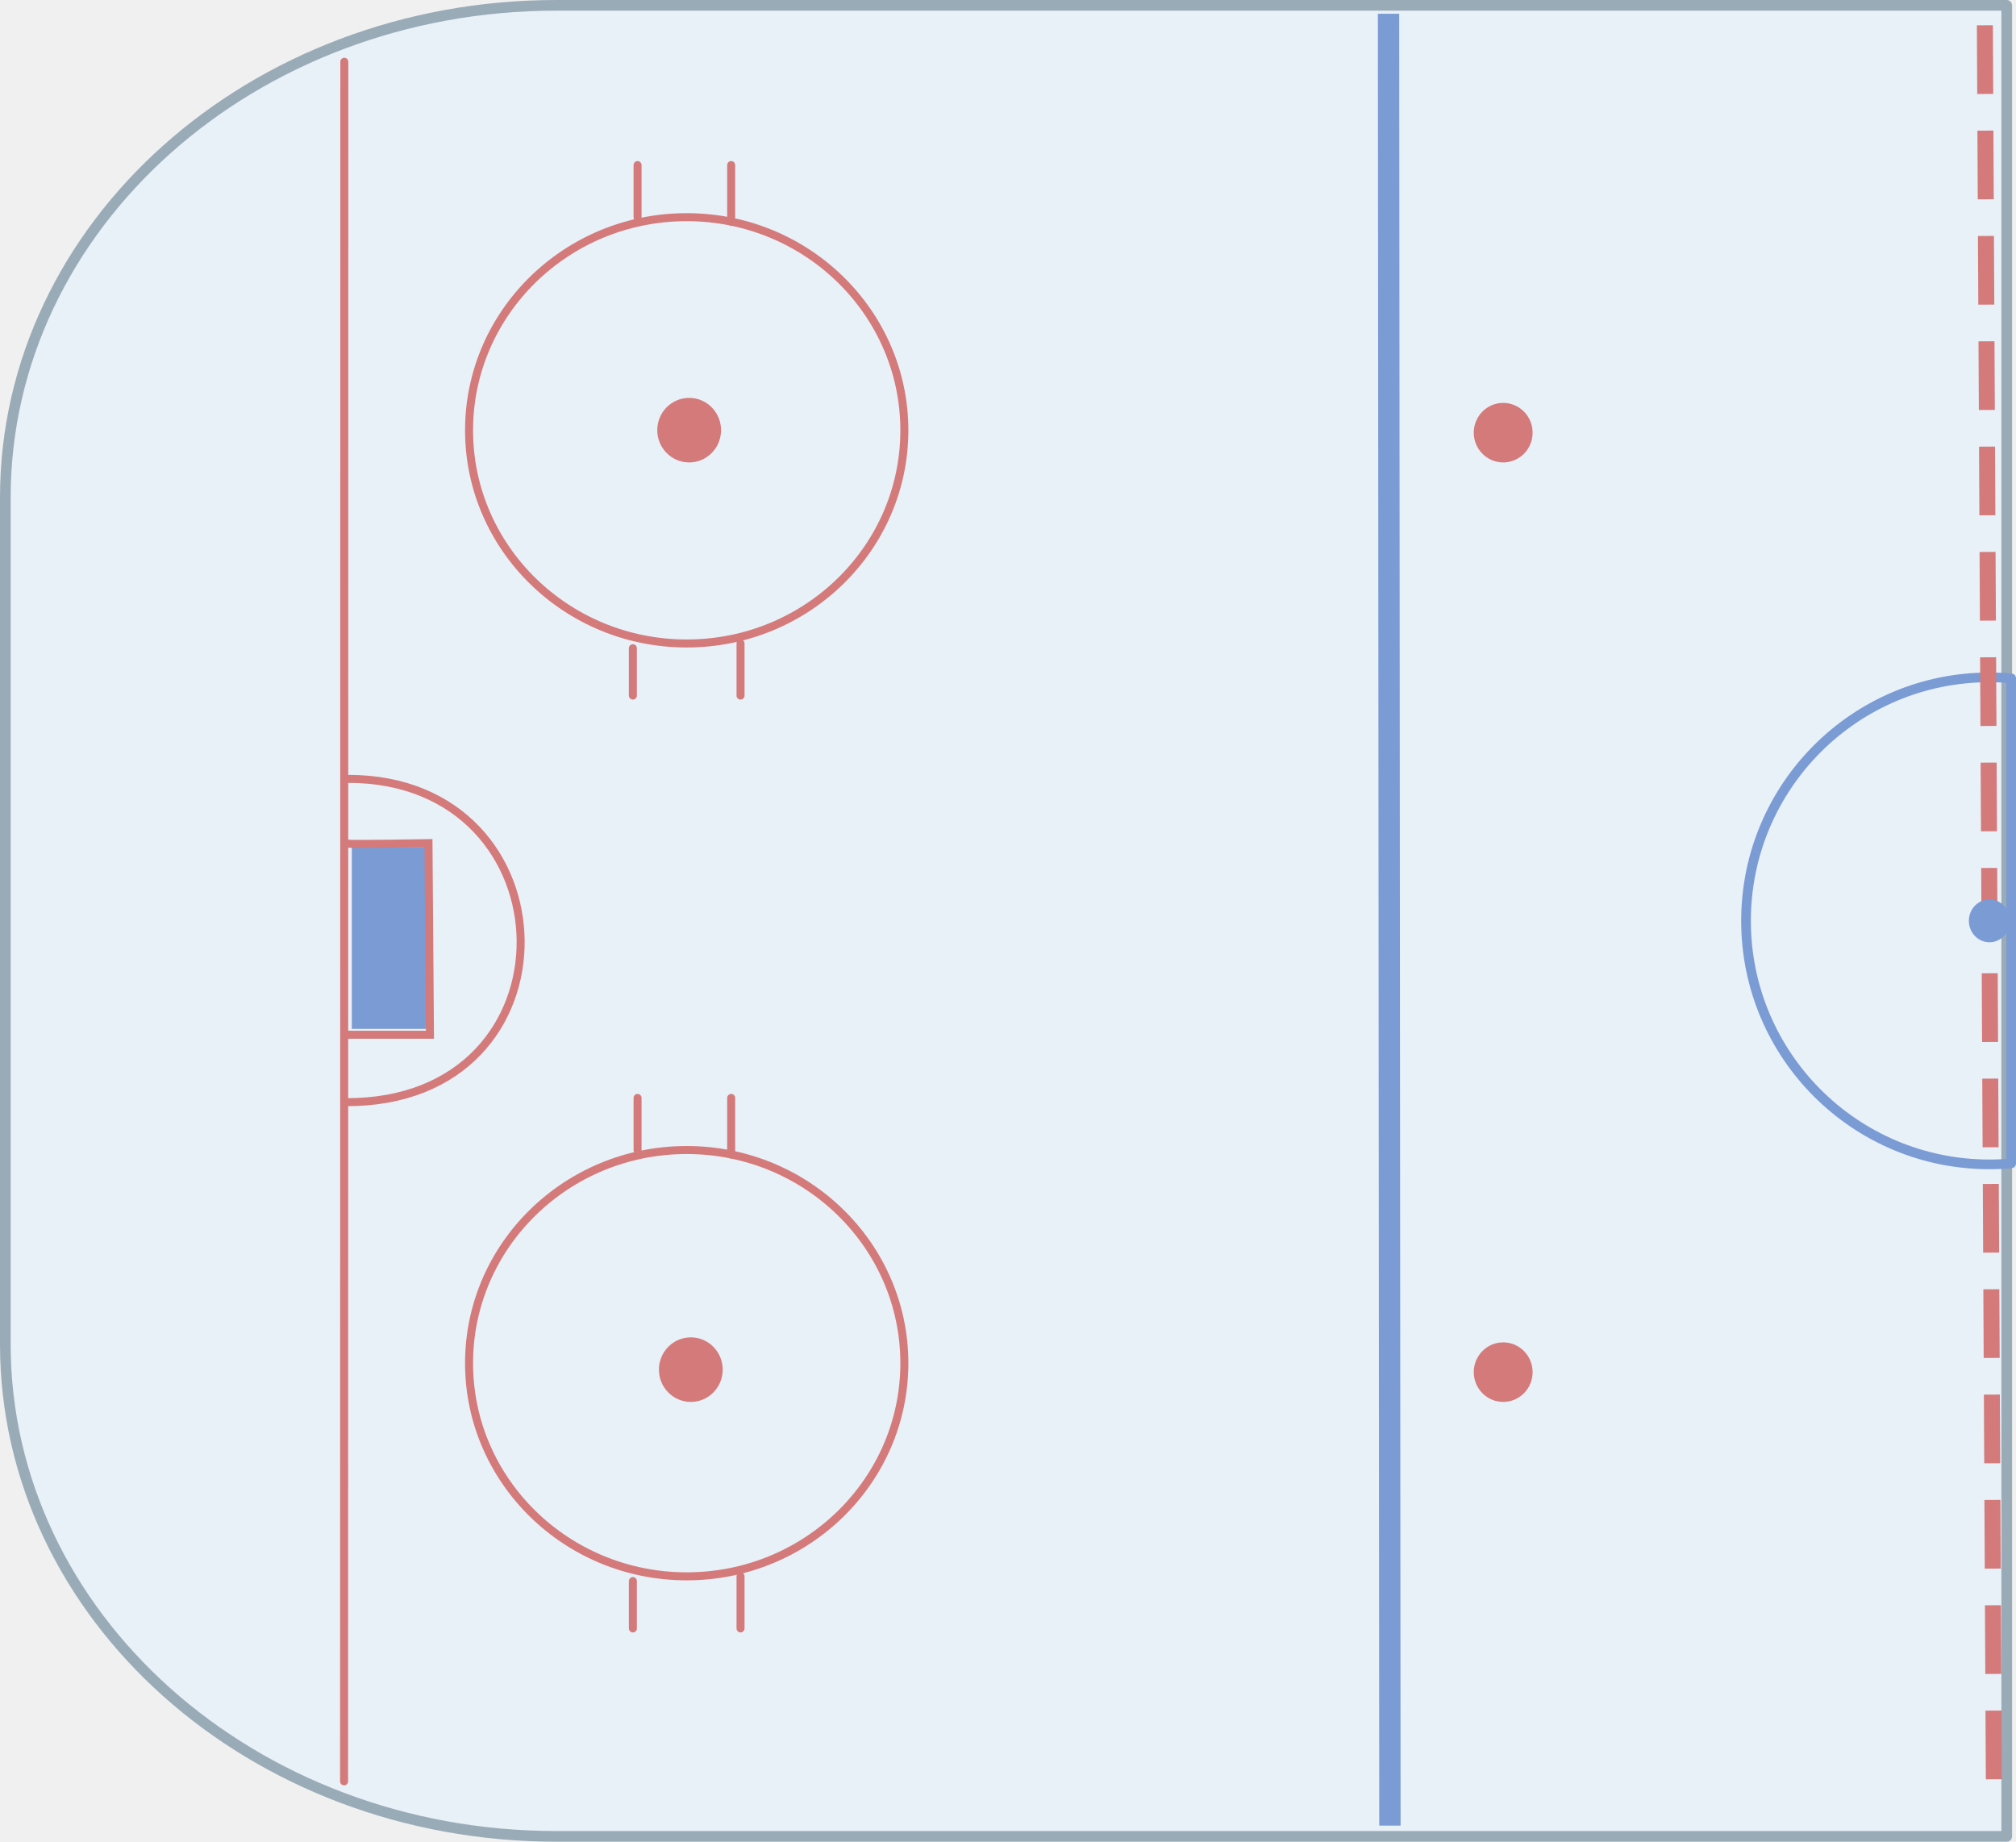
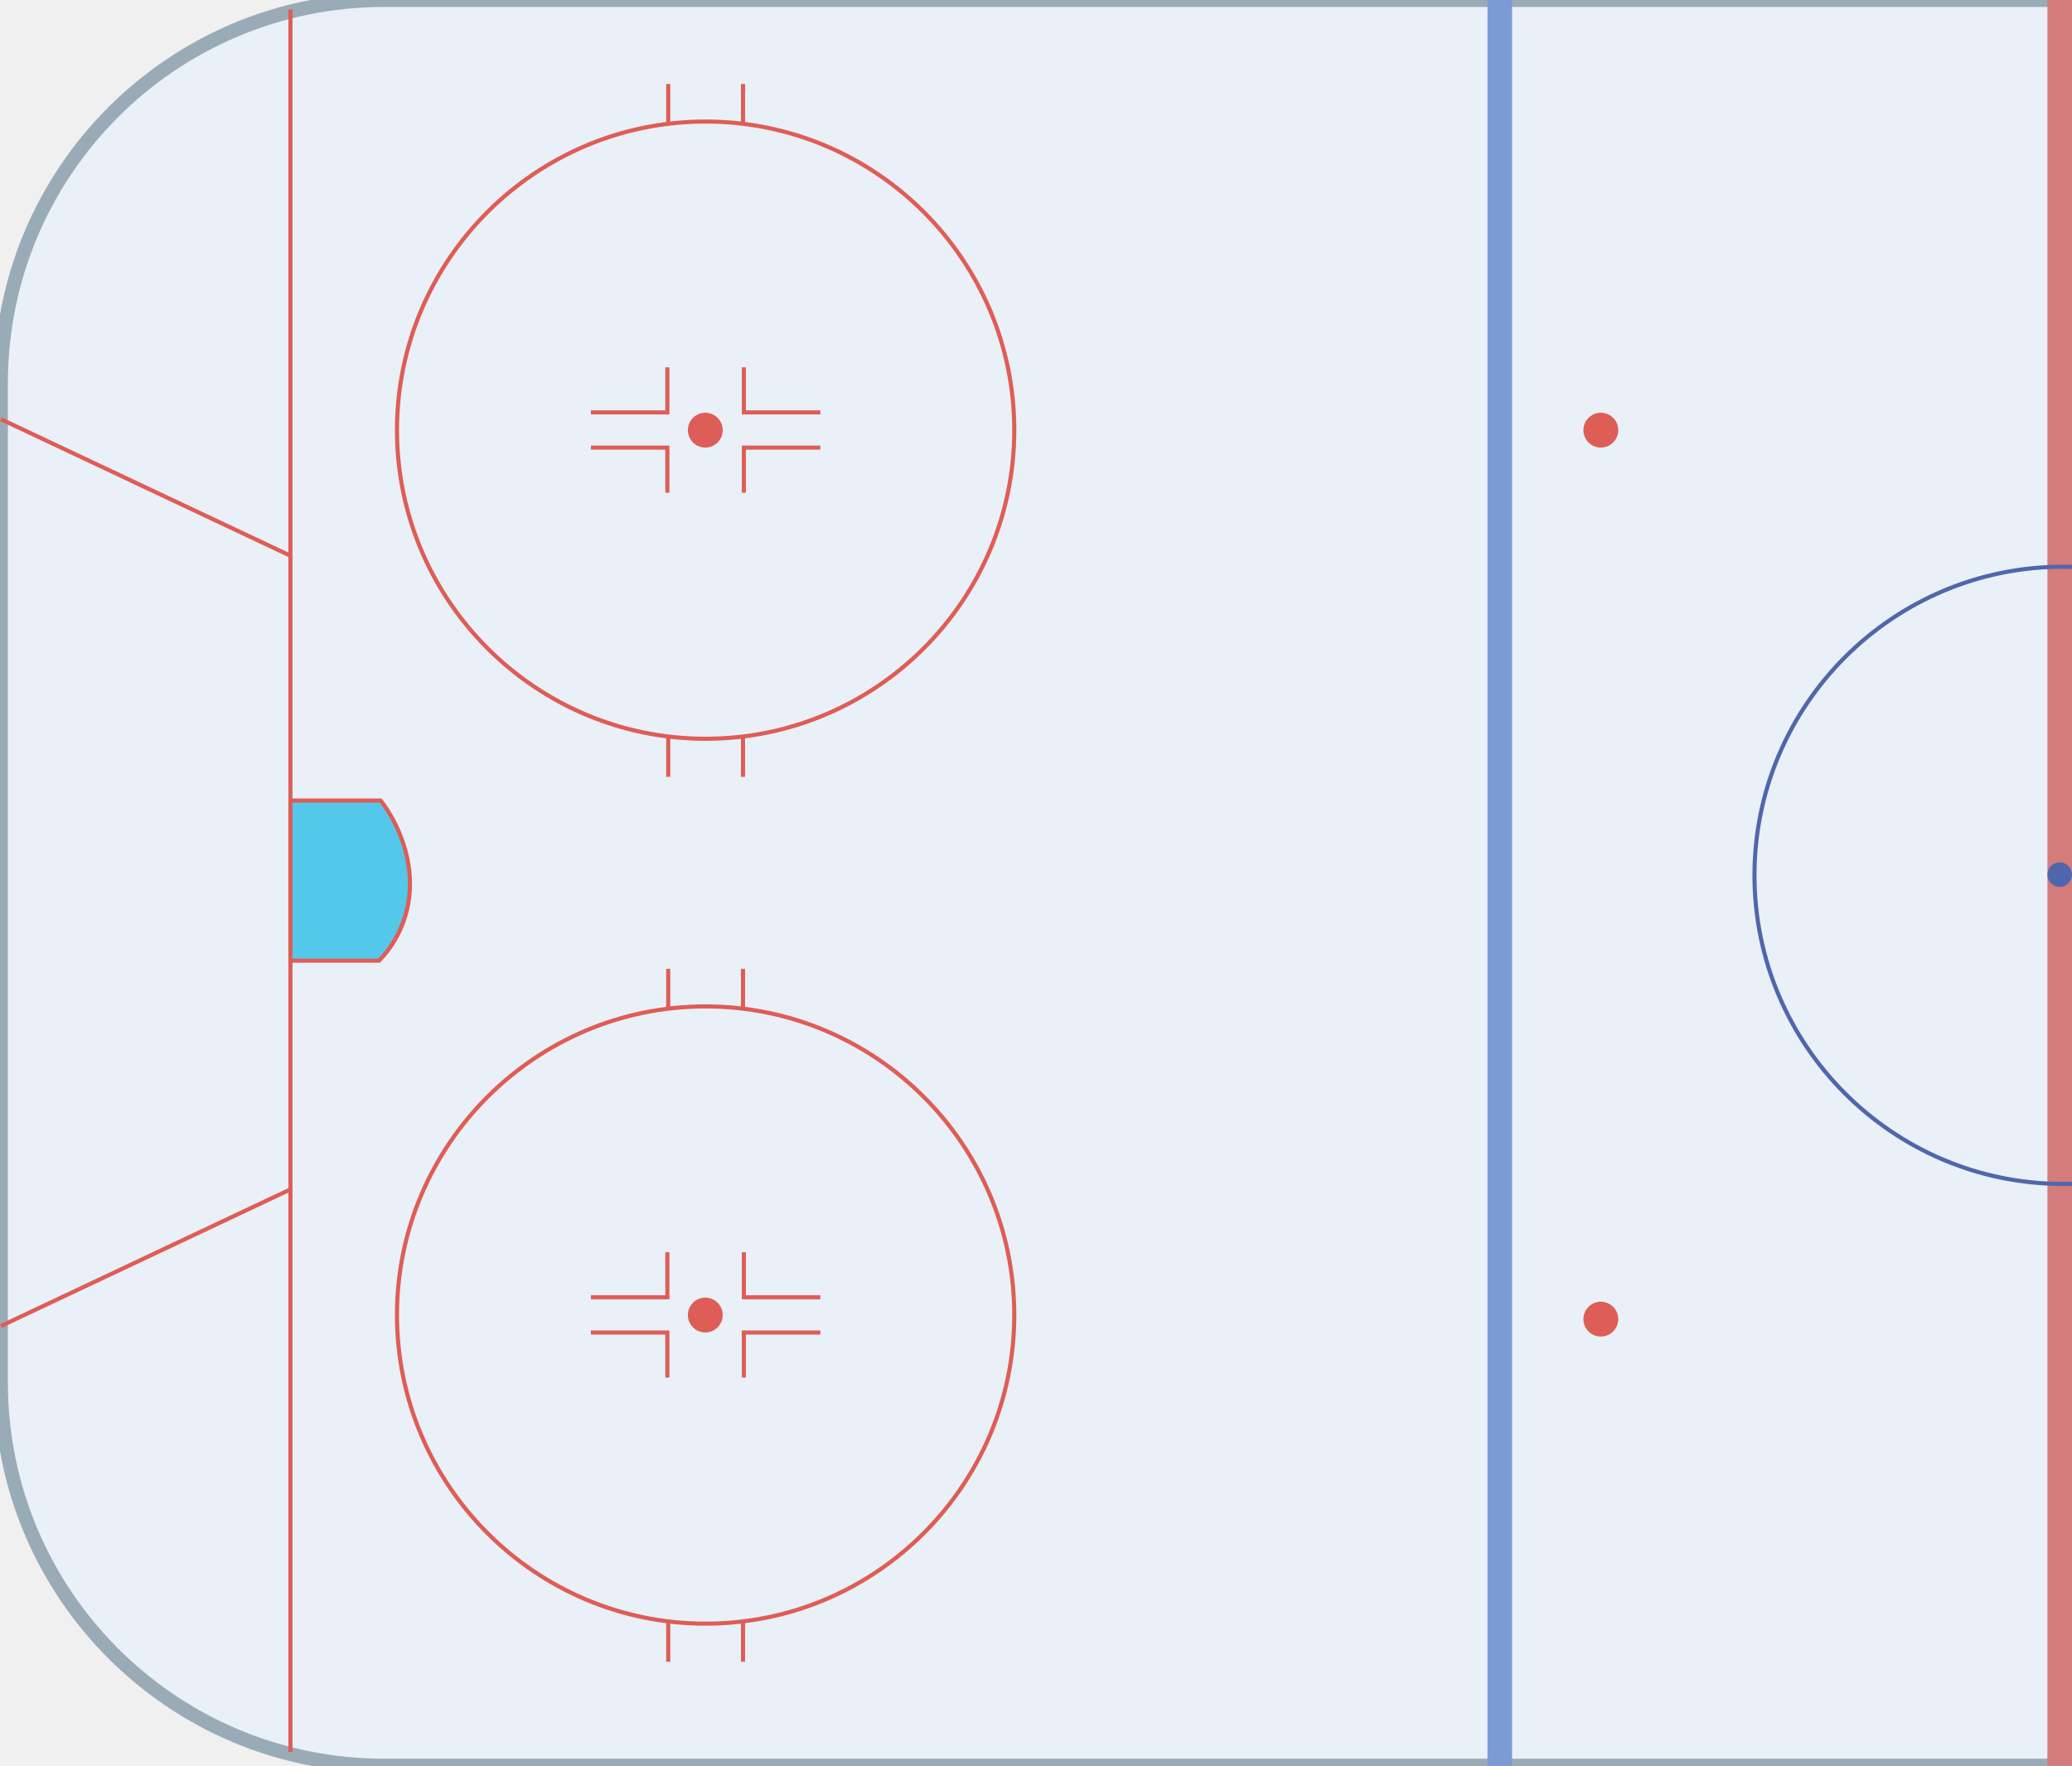
- <svg xmlns="http://www.w3.org/2000/svg" id="svg2" viewBox="0 0 378.231 345.496" space="preserve" version="1.1" width="378.231" height="345.496">
-   <defs id="defs1" />
-   <path id="rect2206" style="fill:#e8f0f8;stroke:#9aabb8;stroke-width:2;stroke-linecap:round;stroke-linejoin:round" d="M 104.381,1 C 47.285,1 1.002,42.346 1,93.348 V 252.146 c 0,51 46.285,92.35 103.381,92.35 H 376.492 V 1 Z" />
-   <path id="path2208" style="fill:none;stroke:#7a9bd4;stroke-width:1.815;stroke-linecap:round;stroke-linejoin:round" d="m 373.262,127.07 a 45.681,45.68 0 0 0 -45.682,45.68 45.681,45.68 0 0 0 45.682,45.682 45.681,45.68 0 0 0 4.062,-0.182 v -90.998 a 45.681,45.68 0 0 0 -4.062,-0.182 z" />
-   <g id="g3845" transform="translate(33,-1.001953)">
-     <ellipse id="path2210" style="fill:#d47a7a;stroke:#d47a7a;stroke-width:0.5;stroke-linecap:round;stroke-linejoin:round" rx="5.269" ry="5.334" cy="82.169" cx="249.02" />
-     <ellipse id="path2212" style="fill:#d47a7a;stroke:#d47a7a;stroke-width:0.5;stroke-linecap:round;stroke-linejoin:round" rx="5.269" ry="5.335" cy="258.41" cx="249.02" />
+ <svg xmlns="http://www.w3.org/2000/svg" version="1.1" id="Layer_1" x="0px" y="0px" width="505.726" height="431" viewBox="0 0 505.726 431" enable-background="new 0 0 1000 431" xml:space="preserve">
+   <defs id="defs40">
+     <clipPath clipPathUnits="userSpaceOnUse" id="clipPath115">
+       <rect style="display:none;opacity:0.997;fill:#d47b7b;fill-opacity:1;stroke:#9aabb8;stroke-width:3.578;stroke-dasharray:none;stroke-opacity:1" id="rect115" width="512.626" height="488.968" x="512.594" y="-33.133" d="M 512.594,-33.133 H 1025.22 V 455.835 H 512.594 Z" />
+       <path id="lpe_path-effect115" style="opacity:0.997;fill:#d47b7b;fill-opacity:1;stroke:#9aabb8;stroke-width:3.578;stroke-dasharray:none;stroke-opacity:1" class="powerclip" d="M -6.7,-6.7 H 1006.7 V 437.7 H -6.7 Z M 512.594,-33.133 V 455.835 H 1025.22 V -33.133 Z" />
+     </clipPath>
+   </defs>
+   <path fill="#FFFFFF" d="M 1000,337.457 C 1000,389.119 958.119,431 906.457,431 H 93.543 C 41.881,431 0,389.119 0,337.457 V 93.543 C 0,41.881 41.881,0 93.543,0 H 906.457 C 958.119,0 1000,41.881 1000,93.543 Z" id="path1" style="fill:#e9f0f7;fill-opacity:1;stroke:#9aabb8;stroke-width:3.4;stroke-dasharray:none;stroke-opacity:1" clip-path="url(#clipPath115)" transform="translate(0.2258646)" />
+   <rect x="499.726" fill="#DE5D56" width="6" height="431" id="rect2" style="fill:#d47b7b;fill-opacity:1" y="0" />
+   <rect x="363.059" fill="#5066AC" width="6" height="431" id="rect3" style="fill:#7b9bd4;fill-opacity:1" y="0" />
+   <path fill="#5066ac" d="m 503.56,289.5 c -41.815,0 -75.833,-34.019 -75.833,-75.833 0,-41.814 34.019,-75.833 75.833,-75.833 41.815,0 75.834,34.019 75.834,75.833 0,41.814 -34.019,75.833 -75.834,75.833 z m 0,-150.667 c -41.263,0 -74.833,33.57 -74.833,74.833 0,41.263 33.57,74.833 74.833,74.833 41.264,0 74.834,-33.57 74.834,-74.833 0,-41.263 -33.57,-74.833 -74.834,-74.833 z" id="path4" />
+   <circle fill="#de5d56" id="circle4" r="4.25" cy="105" cx="390.726" />
+   <circle fill="#de5d56" id="circle6" r="4.25" cy="322" cx="390.726" />
+   <g id="g14" transform="translate(0.2258646)">
+     <path fill="#de5d56" d="m 172,180.833 c -41.815,0 -75.833,-34.019 -75.833,-75.833 0,-41.814 34.019,-75.834 75.833,-75.834 41.814,0 75.834,34.019 75.834,75.834 0,41.815 -34.019,75.833 -75.834,75.833 z m 0,-150.667 c -41.263,0 -74.833,33.57 -74.833,74.833 0,41.263 33.57,74.833 74.833,74.833 41.263,0 74.833,-33.57 74.833,-74.833 0,-41.263 -33.569,-74.833 -74.833,-74.833 z" id="path7" />
+     <circle fill="#de5d56" id="circle8" r="4.25" cy="105" cx="171.917" />
+     <g id="g9">
+       <polygon fill="#de5d56" points="144,100.167 162.167,100.167 162.167,89.667 163.167,89.667 163.167,101.167 144,101.167 " id="polygon8" />
+       <polygon fill="#de5d56" points="180.833,89.667 181.833,89.667 181.833,100.167 200,100.167 200,101.167 180.833,101.167 " id="polygon9" />
+     </g>
+     <g id="g11">
+       <polygon fill="#de5d56" points="162.167,109.766 144,109.766 144,108.766 163.167,108.766 163.167,120.266 162.167,120.266 " id="polygon10" />
+       <polygon fill="#de5d56" points="180.833,108.766 200,108.766 200,109.766 181.833,109.766 181.833,120.266 180.833,120.266 " id="polygon11" />
+     </g>
+     <rect x="162.375" y="20.5" fill="#de5d56" width="1" height="9.625" id="rect11" />
+     <rect x="180.625" y="20.5" fill="#de5d56" width="1" height="9.625" id="rect12" />
+     <rect x="162.375" y="180" fill="#de5d56" width="1" height="9.625" id="rect13" />
+     <rect x="180.625" y="180" fill="#de5d56" width="1" height="9.625" id="rect14" />
  </g>
-   <line id="path2218" style="fill:none;stroke:#d47a7a;stroke-width:3;stroke-linecap:square;stroke-dasharray:9.88, 9.88" x1="372.4" y1="6.246" x2="374.1" y2="339.208" />
-   <line id="path3093" style="fill:none;stroke:#7a9bd4;stroke-width:4" x1="260.51" y1="2.581" x2="260.77" y2="342.478" />
-   <path id="path25" style="fill:none;stroke:#d47a7a;stroke-width:1.5;stroke-linecap:round;stroke-linejoin:round" d="m 169.67,255.728 c 0,22.072 -18.294,39.986 -40.834,39.986 -22.54,0 -40.834,-17.914 -40.834,-39.986 0,-22.073 18.294,-39.988 40.834,-39.988 22.54,0 40.834,17.915 40.834,39.988 z m -50.054,-39.988 v -9.773 m 17.563,-0.001 v 10.662 m 1.756,79.086 v 9.775 m -20.197,-8.886 v 8.887" />
-   <path id="path24203" style="fill:#d47a7a" d="m 135.59,256.938 c 0,3.343 -2.681,6.056 -5.983,6.056 -3.302,0 -5.983,-2.713 -5.983,-6.056 0,-3.342 2.681,-6.055 5.983,-6.055 3.296,0 5.973,2.699 5.983,6.035" />
-   <path id="path28" style="fill:none;stroke:#d47a7a;stroke-width:1.5;stroke-linecap:round;stroke-linejoin:round" d="m 169.67,80.727 c 0,22.073 -18.294,39.988 -40.834,39.988 -22.54,0 -40.834,-17.915 -40.834,-39.988 0,-22.073 18.294,-39.987 40.834,-39.987 22.54,0 40.834,17.915 40.834,39.987 z M 119.616,40.74 v -9.774 m 17.563,0 v 10.663 m 1.756,79.086 v 9.774 m -20.197,-8.886 v 8.886" />
-   <path id="path24191" style="fill:#d47a7a" d="m 135.28,80.697 c 0,3.343 -2.681,6.055 -5.983,6.055 -3.304,0 -5.984,-2.712 -5.984,-6.055 0,-3.342 2.681,-6.055 5.984,-6.055 3.296,0 5.972,2.699 5.983,6.034" />
-   <rect id="rect3044" style="fill:#7a9bd4" ry="0" height="34.126" width="14.027" y="158.888" x="66.007" />
-   <path id="path39" style="fill:none;stroke:#d47a7a;stroke-width:1.5;stroke-linecap:round" d="M 64.6,11.584 64.555,334.174 m 0.691,-188.06 c 42.611,-0.1 44.025,60.907 -0.423,60.649 m 0.336,-48.495 c 1.011,0.146 15.232,-0.098 15.232,-0.098 l 0.277,35.943 H 64.706" />
-   <path id="path29529" style="fill:#7a9bd4" d="m 377.11,172.748 c 0.002,1.435 -0.733,2.762 -1.928,3.48 -1.195,0.718 -2.668,0.718 -3.863,0 -1.195,-0.719 -1.931,-2.046 -1.929,-3.48 -0.002,-1.436 0.733,-2.763 1.929,-3.48 1.195,-0.719 2.668,-0.719 3.863,0 1.195,0.717 1.93,2.044 1.928,3.48 z" />
-   <rect style="fill:none;fill-opacity:0.977;stroke:#050429;stroke-width:0;stroke-opacity:0.969" id="rect1" width="359.636" height="390.485" x="368.378" y="-32.663" rx="3.169" ry="5.743" />
+   <g id="g20" transform="translate(0.2258646)">
+     <path fill="#de5d56" d="m 172,396.833 c -41.815,0 -75.833,-34.019 -75.833,-75.833 0,-41.815 34.019,-75.834 75.833,-75.834 41.814,0 75.833,34.019 75.833,75.834 0.001,41.814 -34.018,75.833 -75.833,75.833 z m 0,-150.667 c -41.263,0 -74.833,33.57 -74.833,74.834 0,41.263 33.57,74.833 74.833,74.833 41.263,0 74.833,-33.57 74.833,-74.833 0.001,-41.264 -33.569,-74.834 -74.833,-74.834 z" id="path14" />
+     <circle fill="#de5d56" id="circle14" r="4.25" cy="321" cx="171.917" />
+     <g id="g15">
+       <polygon fill="#de5d56" points="144,316.167 162.167,316.167 162.167,305.667 163.167,305.667 163.167,317.167 144,317.167 " id="polygon14" />
+       <polygon fill="#de5d56" points="180.833,305.667 181.833,305.667 181.833,316.167 200,316.167 200,317.167 180.833,317.167 " id="polygon15" />
+     </g>
+     <g id="g17">
+       <polygon fill="#de5d56" points="162.167,325.766 144,325.766 144,324.766 163.167,324.766 163.167,336.266 162.167,336.266 " id="polygon16" />
+       <polygon fill="#de5d56" points="180.833,324.766 200,324.766 200,325.766 181.833,325.766 181.833,336.266 180.833,336.266 " id="polygon17" />
+     </g>
+     <rect x="162.375" y="236.5" fill="#de5d56" width="1" height="9.625" id="rect17" />
+     <rect x="180.625" y="236.5" fill="#de5d56" width="1" height="9.625" id="rect18" />
+     <rect x="162.375" y="396" fill="#de5d56" width="1" height="9.625" id="rect19" />
+     <rect x="180.625" y="396" fill="#de5d56" width="1" height="9.625" id="rect20" />
+   </g>
+   <circle fill="#5066ac" id="circle32" r="3" cy="213.5" cx="502.726" />
+   <g id="g37" transform="translate(0.2258646)">
+     <rect x="70.166" y="2.333" fill="#de5d56" width="1" height="425.333" id="rect33" />
+     <rect x="-3.734" y="118.5" transform="matrix(0.9044,0.4266,-0.4266,0.9044,54.1449,-3.701)" fill="#de5d56" width="78.133" height="1" id="rect34" />
+     <rect x="34.833" y="267.934" transform="matrix(0.4268,0.9044,-0.9044,0.4268,297.8904,144.0239)" fill="#de5d56" width="1" height="78.133" id="rect35" />
+     <g id="g36">
+       <path fill="#53c8ea" d="m 92.667,195.418 h -22 v 39.083 H 92.25 c 0,0 7.583,-6.833 7.583,-18.75 0,-11.917 -7.166,-20.333 -7.166,-20.333 z" id="path35" />
+       <path fill="#de5d56" d="M 92.442,235.001 H 70.167 v -40.083 h 22.731 l 0.15,0.176 c 0.073,0.085 7.286,8.695 7.286,20.658 0,12.001 -7.433,18.835 -7.749,19.121 z m -21.275,-1 H 92.05 c 1.006,-0.987 7.284,-7.58 7.284,-18.25 0,-10.657 -5.905,-18.571 -6.905,-19.833 H 71.167 Z" id="path36" />
+     </g>
+   </g>
</svg>
